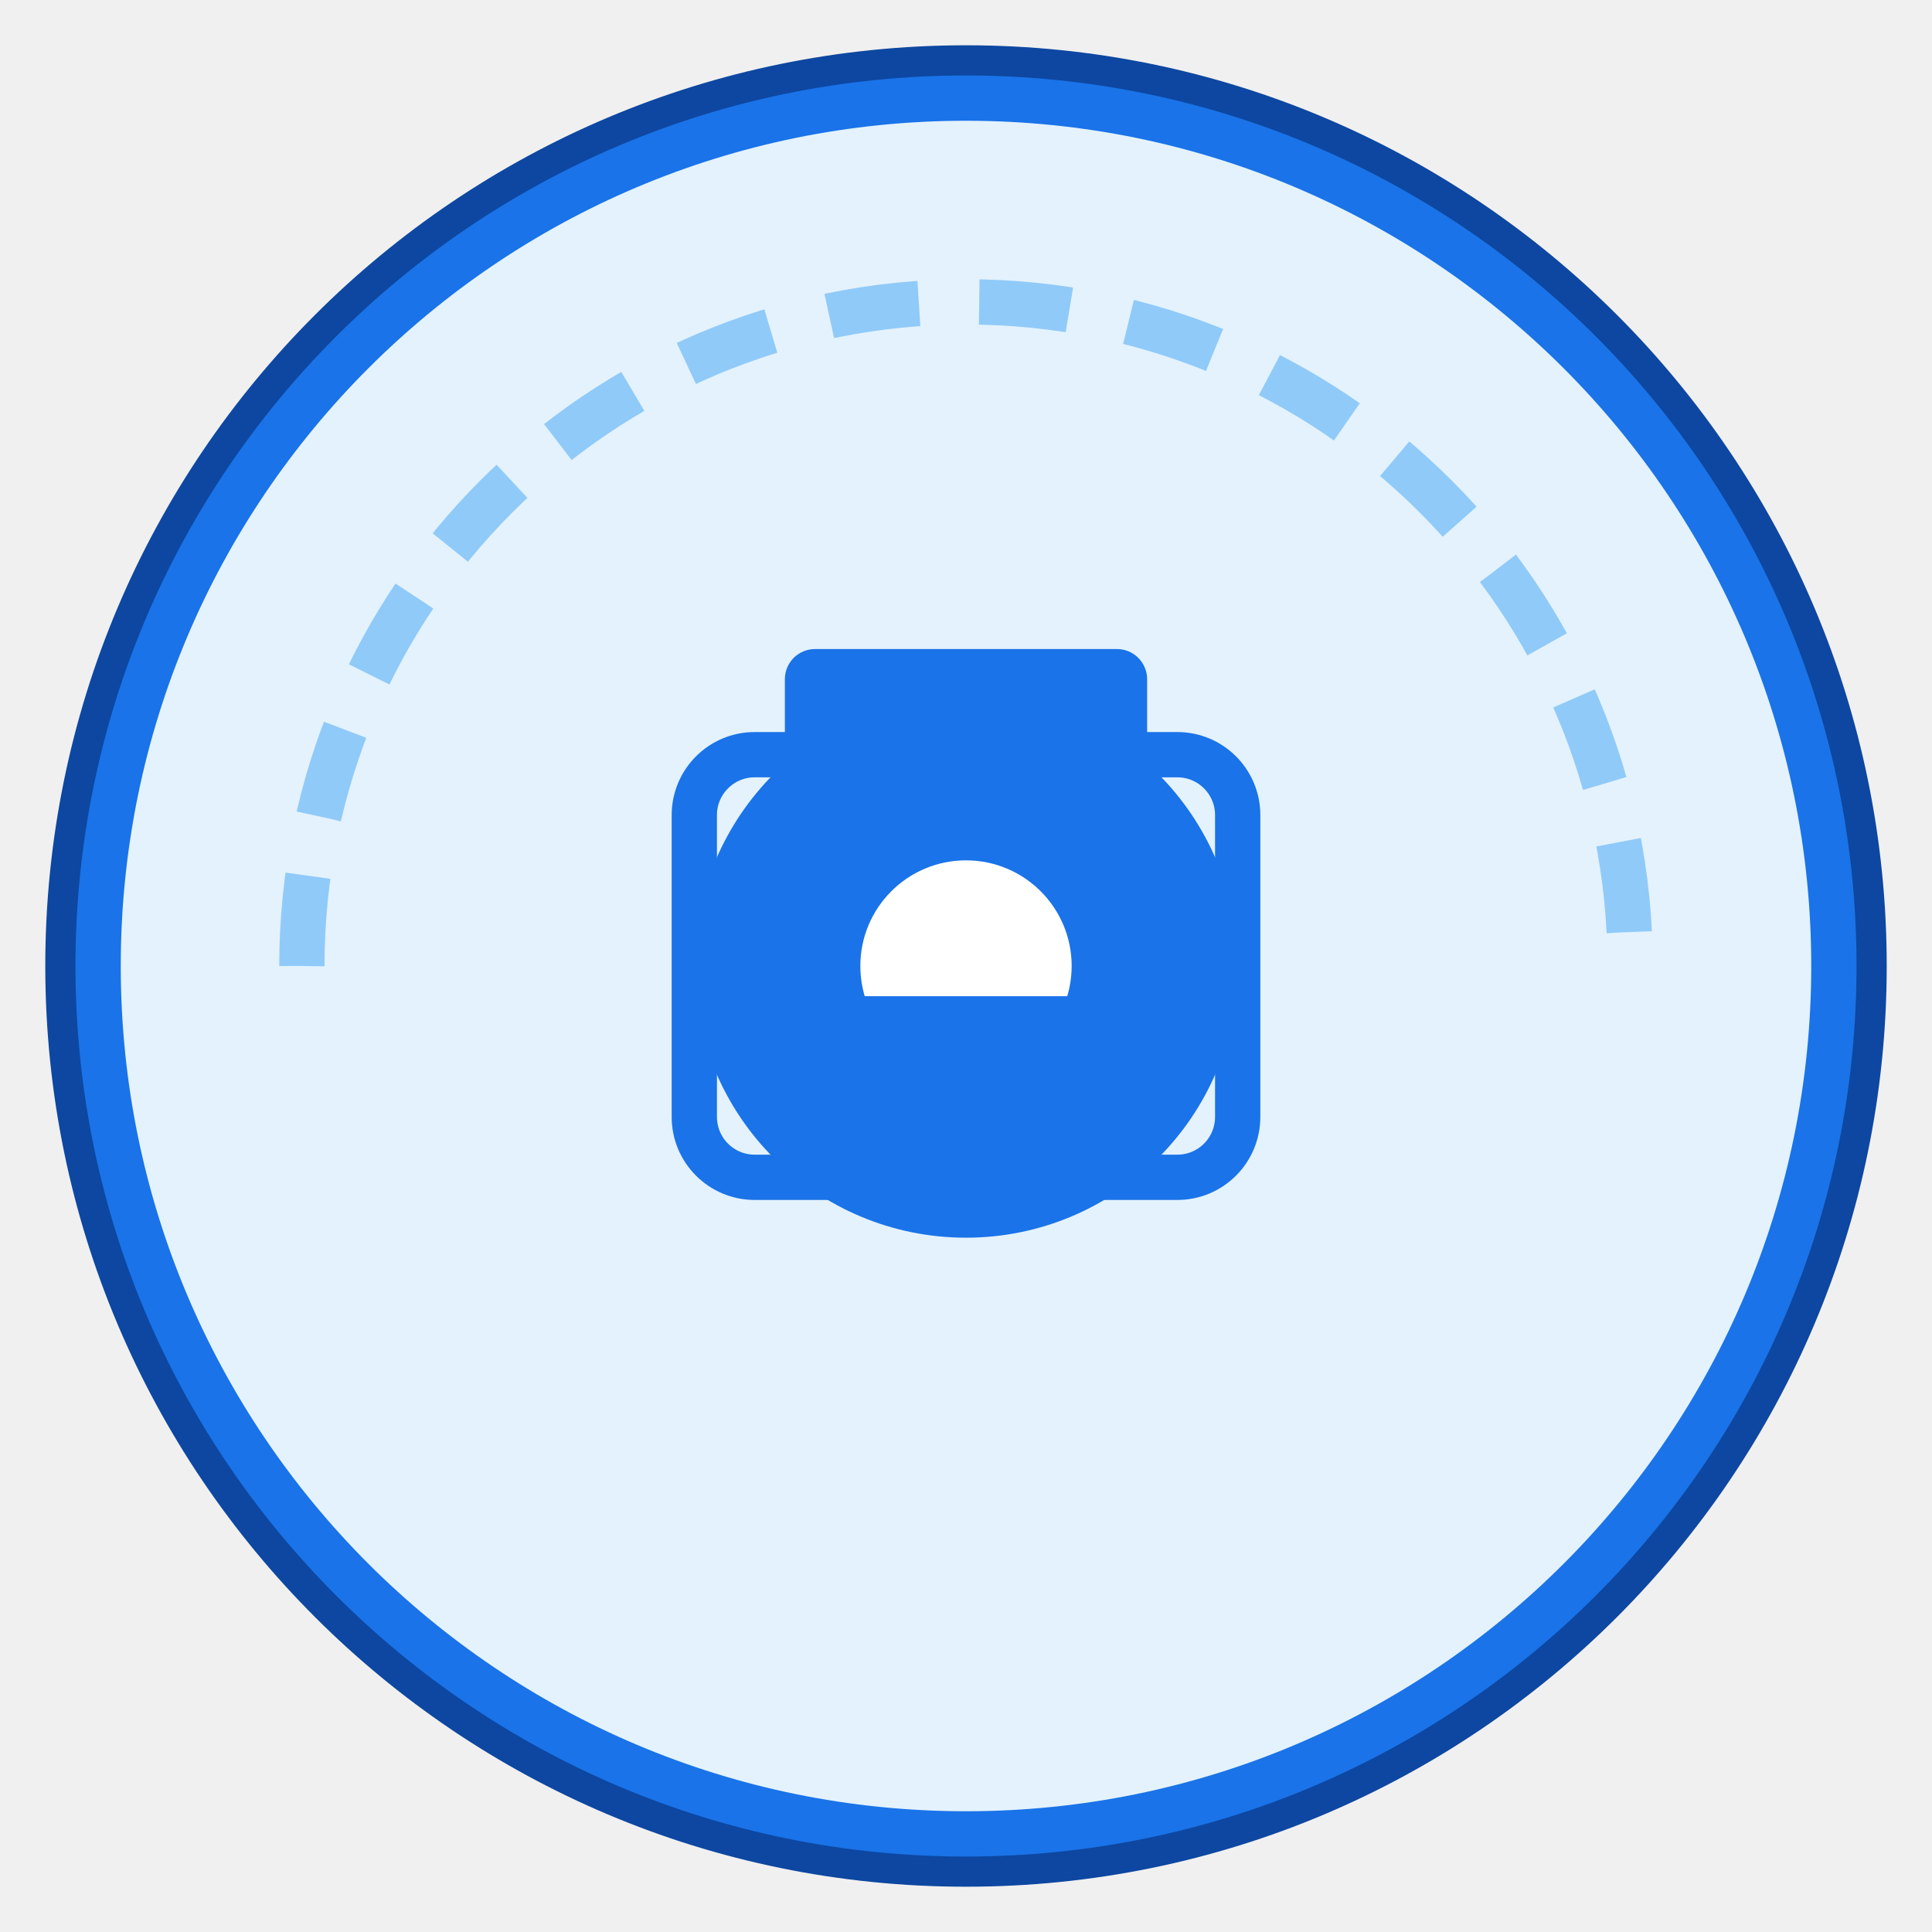
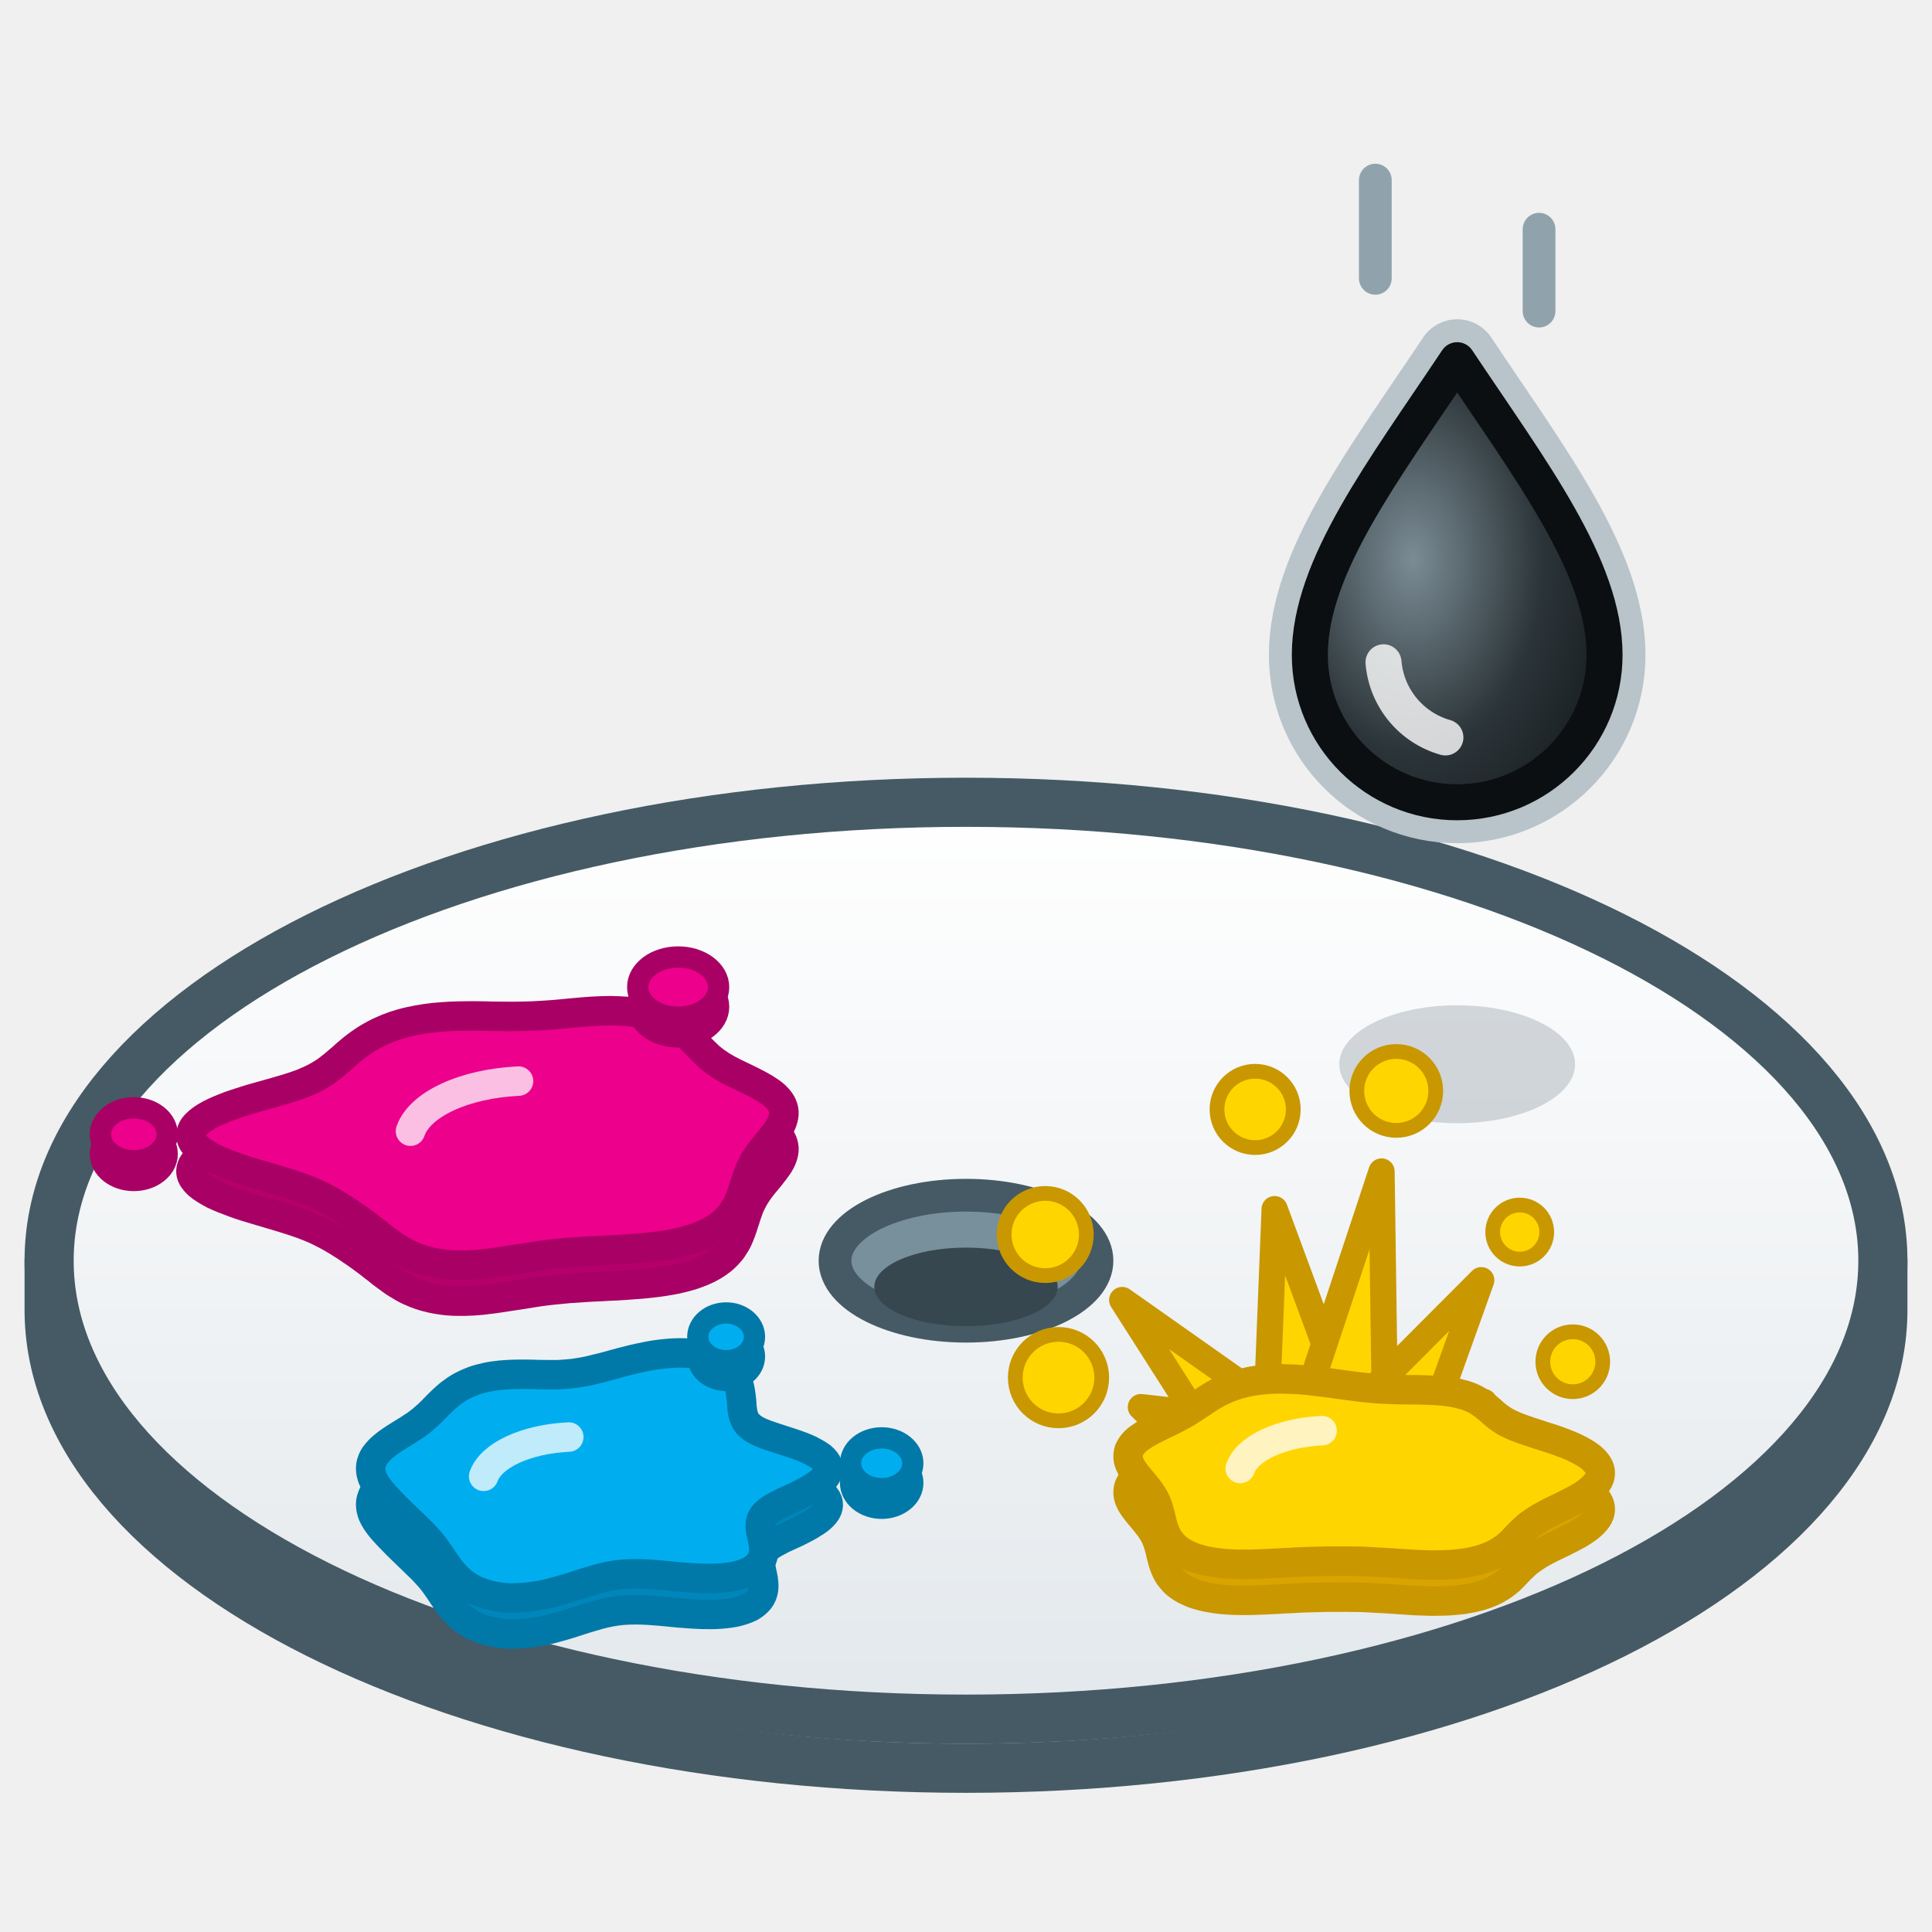
- <svg xmlns="http://www.w3.org/2000/svg" viewBox="0 0 128 128" width="128" height="128">
-   <circle cx="64" cy="64" r="60" fill="#1a73e8" stroke="#0d47a1" stroke-width="2" />
-   <circle cx="64" cy="64" r="56" fill="#e3f2fd" />
-   <circle cx="64" cy="64" r="18" fill="#1a73e8" />
-   <circle cx="64" cy="64" r="7" fill="white" />
-   <path d="M 20 64 A 44 44 0 0 1 108 64" fill="none" stroke="#90caf9" stroke-width="3" stroke-dasharray="6,4" />
-   <rect x="46" y="50" width="36" height="28" rx="4" fill="none" stroke="#1a73e8" stroke-width="3" />
-   <rect x="52" y="43" width="24" height="12" rx="2" fill="#1a73e8" />
-   <rect x="52" y="66" width="24" height="8" rx="1" fill="#1a73e8" />
+ <svg xmlns="http://www.w3.org/2000/svg" viewBox="3 11 118 118" width="128" height="128">
+   <defs>
+     <linearGradient id="top" x1="0" y1="0" x2="0" y2="1">
+       <stop offset="0" stop-color="#FFFFFF" />
+       <stop offset="1" stop-color="#E3E8EC" />
+     </linearGradient>
+     <linearGradient id="side" x1="0" y1="0" x2="1" y2="0">
+       <stop offset="0" stop-color="#8FA1AB" />
+       <stop offset=".5" stop-color="#C3CED4" />
+       <stop offset="1" stop-color="#7B8E99" />
+     </linearGradient>
+     <radialGradient id="dc" cx=".35" cy=".45" r=".8">
+       <stop offset="0" stop-color="#7B8C95" />
+       <stop offset=".55" stop-color="#2B3438" />
+       <stop offset="1" stop-color="#12181B" />
+     </radialGradient>
+   </defs>
+   <path d="M 6 88 v 3 a 56 28.0 0 0 0 112 0 v -3 Z" fill="url(#side)" stroke="#455A64" stroke-width="3" stroke-linejoin="round" />
+   <ellipse cx="62" cy="88" rx="56" ry="28.0" fill="url(#top)" stroke="#455A64" stroke-width="3" />
+   <ellipse cx="62" cy="88" rx="8" ry="4.00" fill="#78909C" stroke="#455A64" stroke-width="2" />
+   <ellipse cx="62" cy="89.6" rx="5.6" ry="2.40" fill="#37474F" />
+   <path d="M 50.14 82.70 C 50.02 82.87, 49.87 83.03, 49.75 83.18 C 49.62 83.34, 49.49 83.49, 49.38 83.65 C 49.27 83.80, 49.17 83.95, 49.08 84.10 C 48.99 84.25, 48.92 84.40, 48.84 84.55 C 48.77 84.71, 48.71 84.86, 48.66 85.02 C 48.60 85.17, 48.55 85.33, 48.50 85.50 C 48.44 85.66, 48.40 85.82, 48.34 85.99 C 48.28 86.16, 48.22 86.33, 48.15 86.50 C 48.08 86.67, 48.00 86.84, 47.89 87.01 C 47.79 87.18, 47.68 87.35, 47.53 87.51 C 47.39 87.67, 47.23 87.83, 47.04 87.98 C 46.85 88.13, 46.64 88.27, 46.40 88.40 C 46.16 88.53, 45.90 88.65, 45.62 88.75 C 45.34 88.86, 45.03 88.95, 44.72 89.03 C 44.40 89.11, 44.07 89.18, 43.73 89.23 C 43.40 89.29, 43.05 89.33, 42.70 89.37 C 42.36 89.41, 42.01 89.44, 41.67 89.46 C 41.33 89.49, 40.99 89.51, 40.65 89.53 C 40.32 89.54, 39.99 89.56, 39.67 89.58 C 39.34 89.59, 39.03 89.61, 38.71 89.63 C 38.40 89.65, 38.09 89.67, 37.78 89.69 C 37.47 89.72, 37.17 89.75, 36.86 89.78 C 36.56 89.81, 36.25 89.85, 35.94 89.89 C 35.63 89.94, 35.32 89.99, 35.00 90.04 C 34.68 90.09, 34.35 90.14, 34.02 90.19 C 33.68 90.24, 33.34 90.30, 32.99 90.34 C 32.64 90.39, 32.28 90.43, 31.92 90.45 C 31.56 90.47, 31.19 90.48, 30.84 90.47 C 30.48 90.46, 30.13 90.43, 29.79 90.37 C 29.46 90.32, 29.13 90.24, 28.83 90.15 C 28.53 90.06, 28.24 89.94, 27.98 89.82 C 27.72 89.70, 27.48 89.55, 27.25 89.41 C 27.02 89.27, 26.82 89.12, 26.62 88.97 C 26.42 88.83, 26.23 88.68, 26.05 88.53 C 25.86 88.39, 25.69 88.25, 25.51 88.11 C 25.33 87.98, 25.15 87.84, 24.97 87.71 C 24.79 87.58, 24.61 87.46, 24.43 87.34 C 24.25 87.21, 24.06 87.09, 23.87 86.97 C 23.68 86.85, 23.49 86.73, 23.28 86.61 C 23.08 86.50, 22.87 86.38, 22.64 86.27 C 22.41 86.15, 22.17 86.04, 21.89 85.93 C 21.62 85.82, 21.32 85.71, 20.99 85.60 C 20.66 85.49, 20.30 85.38, 19.90 85.26 C 19.51 85.14, 19.08 85.02, 18.65 84.89 C 18.21 84.76, 17.74 84.62, 17.31 84.46 C 16.88 84.30, 16.43 84.13, 16.06 83.95 C 15.70 83.76, 15.36 83.56, 15.12 83.35 C 14.89 83.14, 14.73 82.92, 14.68 82.70 C 14.63 82.48, 14.69 82.25, 14.83 82.04 C 14.98 81.83, 15.24 81.61, 15.55 81.42 C 15.86 81.23, 16.27 81.04, 16.68 80.88 C 17.09 80.71, 17.57 80.56, 18.01 80.42 C 18.45 80.28, 18.92 80.16, 19.33 80.04 C 19.75 79.92, 20.15 79.81, 20.51 79.70 C 20.87 79.59, 21.19 79.48, 21.48 79.37 C 21.77 79.25, 22.02 79.14, 22.25 79.02 C 22.48 78.90, 22.68 78.77, 22.87 78.65 C 23.06 78.52, 23.22 78.38, 23.39 78.25 C 23.56 78.11, 23.72 77.97, 23.89 77.83 C 24.05 77.68, 24.21 77.54, 24.39 77.39 C 24.56 77.25, 24.74 77.10, 24.94 76.96 C 25.14 76.82, 25.34 76.68, 25.57 76.55 C 25.79 76.42, 26.03 76.29, 26.28 76.18 C 26.54 76.06, 26.81 75.95, 27.10 75.85 C 27.38 75.76, 27.68 75.67, 28.00 75.60 C 28.31 75.53, 28.64 75.47, 28.97 75.42 C 29.30 75.37, 29.64 75.33, 29.98 75.31 C 30.32 75.28, 30.67 75.27, 31.01 75.26 C 31.36 75.25, 31.70 75.25, 32.04 75.25 C 32.38 75.25, 32.71 75.26, 33.04 75.27 C 33.38 75.27, 33.70 75.28, 34.03 75.28 C 34.35 75.28, 34.67 75.28, 35.00 75.27 C 35.33 75.27, 35.65 75.25, 35.98 75.23 C 36.31 75.21, 36.64 75.19, 36.99 75.16 C 37.33 75.13, 37.68 75.09, 38.04 75.06 C 38.40 75.03, 38.77 74.99, 39.14 74.97 C 39.51 74.95, 39.90 74.93, 40.27 74.93 C 40.65 74.94, 41.03 74.95, 41.39 74.98 C 41.76 75.02, 42.12 75.07, 42.45 75.15 C 42.78 75.22, 43.10 75.32, 43.39 75.43 C 43.68 75.55, 43.95 75.68, 44.19 75.83 C 44.43 75.97, 44.64 76.13, 44.83 76.29 C 45.03 76.45, 45.20 76.62, 45.37 76.79 C 45.53 76.95, 45.68 77.12, 45.84 77.28 C 46.00 77.44, 46.15 77.59, 46.31 77.74 C 46.48 77.88, 46.65 78.02, 46.85 78.15 C 47.04 78.29, 47.25 78.41, 47.47 78.53 C 47.70 78.66, 47.94 78.77, 48.19 78.89 C 48.43 79.01, 48.70 79.13, 48.95 79.26 C 49.20 79.39, 49.46 79.52, 49.69 79.66 C 49.92 79.80, 50.14 79.95, 50.31 80.10 C 50.48 80.26, 50.62 80.42, 50.72 80.59 C 50.81 80.76, 50.87 80.94, 50.88 81.12 C 50.89 81.30, 50.85 81.48, 50.79 81.66 C 50.73 81.84, 50.63 82.02, 50.52 82.19 C 50.41 82.36, 50.27 82.53, 50.14 82.70 Z" fill="#B5006B" stroke="#A80064" stroke-width="1.8" stroke-linejoin="round" />
+   <path d="M 50.14 80.50 C 50.02 80.67, 49.87 80.83, 49.75 80.98 C 49.62 81.14, 49.49 81.29, 49.38 81.45 C 49.27 81.60, 49.17 81.75, 49.08 81.90 C 48.99 82.05, 48.92 82.20, 48.84 82.35 C 48.77 82.51, 48.71 82.66, 48.66 82.82 C 48.60 82.97, 48.55 83.13, 48.50 83.30 C 48.44 83.46, 48.40 83.62, 48.34 83.79 C 48.28 83.96, 48.22 84.13, 48.15 84.30 C 48.08 84.47, 48.00 84.64, 47.89 84.81 C 47.79 84.98, 47.68 85.15, 47.53 85.31 C 47.39 85.47, 47.23 85.63, 47.04 85.78 C 46.85 85.93, 46.64 86.07, 46.40 86.20 C 46.16 86.33, 45.90 86.45, 45.62 86.55 C 45.34 86.66, 45.03 86.75, 44.72 86.83 C 44.40 86.91, 44.07 86.98, 43.73 87.03 C 43.40 87.09, 43.05 87.13, 42.70 87.17 C 42.36 87.21, 42.01 87.24, 41.67 87.26 C 41.33 87.29, 40.99 87.31, 40.65 87.33 C 40.32 87.34, 39.99 87.36, 39.67 87.38 C 39.34 87.39, 39.03 87.41, 38.71 87.43 C 38.40 87.45, 38.09 87.47, 37.78 87.49 C 37.47 87.52, 37.17 87.55, 36.86 87.58 C 36.56 87.61, 36.25 87.65, 35.94 87.69 C 35.63 87.74, 35.32 87.79, 35.00 87.84 C 34.68 87.89, 34.35 87.94, 34.02 87.99 C 33.68 88.04, 33.34 88.10, 32.99 88.14 C 32.64 88.19, 32.28 88.23, 31.92 88.25 C 31.56 88.27, 31.19 88.28, 30.84 88.27 C 30.48 88.26, 30.13 88.23, 29.79 88.17 C 29.46 88.12, 29.13 88.04, 28.83 87.95 C 28.53 87.86, 28.24 87.74, 27.98 87.62 C 27.72 87.50, 27.48 87.35, 27.25 87.21 C 27.02 87.07, 26.82 86.92, 26.62 86.77 C 26.42 86.63, 26.23 86.48, 26.05 86.33 C 25.86 86.19, 25.69 86.05, 25.51 85.91 C 25.33 85.78, 25.15 85.64, 24.97 85.51 C 24.79 85.38, 24.61 85.26, 24.43 85.14 C 24.25 85.01, 24.06 84.89, 23.87 84.77 C 23.68 84.65, 23.49 84.53, 23.28 84.41 C 23.08 84.30, 22.87 84.18, 22.64 84.07 C 22.41 83.95, 22.17 83.84, 21.89 83.73 C 21.62 83.62, 21.32 83.51, 20.99 83.40 C 20.66 83.29, 20.30 83.18, 19.90 83.06 C 19.51 82.94, 19.08 82.82, 18.65 82.69 C 18.21 82.56, 17.74 82.42, 17.31 82.26 C 16.88 82.10, 16.43 81.93, 16.06 81.75 C 15.70 81.56, 15.36 81.36, 15.12 81.15 C 14.89 80.94, 14.73 80.72, 14.68 80.50 C 14.63 80.28, 14.69 80.05, 14.83 79.84 C 14.98 79.63, 15.24 79.41, 15.55 79.22 C 15.86 79.03, 16.27 78.84, 16.68 78.68 C 17.09 78.51, 17.57 78.36, 18.01 78.22 C 18.45 78.08, 18.92 77.96, 19.33 77.84 C 19.75 77.72, 20.15 77.61, 20.51 77.50 C 20.87 77.39, 21.19 77.28, 21.48 77.17 C 21.77 77.05, 22.02 76.94, 22.25 76.82 C 22.48 76.70, 22.68 76.57, 22.87 76.45 C 23.06 76.32, 23.22 76.18, 23.39 76.05 C 23.56 75.91, 23.72 75.77, 23.89 75.63 C 24.05 75.48, 24.21 75.34, 24.39 75.19 C 24.56 75.05, 24.74 74.90, 24.94 74.76 C 25.14 74.62, 25.34 74.48, 25.57 74.35 C 25.79 74.22, 26.03 74.09, 26.28 73.98 C 26.54 73.86, 26.81 73.75, 27.10 73.65 C 27.38 73.56, 27.68 73.47, 28.00 73.40 C 28.31 73.33, 28.64 73.27, 28.97 73.22 C 29.30 73.17, 29.64 73.13, 29.98 73.11 C 30.32 73.08, 30.67 73.07, 31.01 73.06 C 31.36 73.05, 31.70 73.05, 32.04 73.05 C 32.38 73.05, 32.71 73.06, 33.04 73.07 C 33.38 73.07, 33.70 73.08, 34.03 73.08 C 34.35 73.08, 34.67 73.08, 35.00 73.07 C 35.33 73.07, 35.65 73.05, 35.98 73.03 C 36.31 73.01, 36.64 72.99, 36.99 72.96 C 37.33 72.93, 37.68 72.89, 38.04 72.86 C 38.40 72.83, 38.77 72.79, 39.14 72.77 C 39.51 72.75, 39.90 72.73, 40.27 72.73 C 40.65 72.74, 41.03 72.75, 41.39 72.78 C 41.76 72.82, 42.12 72.87, 42.45 72.95 C 42.78 73.02, 43.10 73.12, 43.39 73.23 C 43.68 73.35, 43.95 73.48, 44.19 73.63 C 44.43 73.77, 44.64 73.93, 44.83 74.09 C 45.03 74.25, 45.20 74.42, 45.37 74.59 C 45.53 74.75, 45.68 74.92, 45.84 75.08 C 46.00 75.24, 46.15 75.39, 46.31 75.54 C 46.48 75.68, 46.65 75.82, 46.85 75.95 C 47.04 76.09, 47.25 76.21, 47.47 76.33 C 47.70 76.46, 47.94 76.57, 48.19 76.69 C 48.43 76.81, 48.70 76.93, 48.95 77.06 C 49.20 77.19, 49.46 77.32, 49.69 77.46 C 49.92 77.60, 50.14 77.75, 50.31 77.90 C 50.48 78.06, 50.62 78.22, 50.72 78.39 C 50.81 78.56, 50.87 78.74, 50.88 78.92 C 50.89 79.10, 50.85 79.28, 50.79 79.46 C 50.73 79.64, 50.63 79.82, 50.52 79.99 C 50.41 80.16, 50.27 80.33, 50.14 80.50 Z" fill="#EC008C" stroke="#A80064" stroke-width="1.8" stroke-linejoin="round" />
+   <ellipse cx="11.17" cy="81.48" rx="2.04" ry="1.62" fill="#B5006B" stroke="#A80064" stroke-width="1.3" />
+   <ellipse cx="11.17" cy="80.28" rx="2.04" ry="1.62" fill="#EC008C" stroke="#A80064" stroke-width="1.3" />
+   <ellipse cx="44.42" cy="72.49" rx="2.47" ry="1.84" fill="#B5006B" stroke="#A80064" stroke-width="1.3" />
+   <ellipse cx="44.42" cy="71.29" rx="2.47" ry="1.84" fill="#EC008C" stroke="#A80064" stroke-width="1.3" />
+   <path d="M 28.07 80.09 A 7.42 3.71 0 0 1 34.67 77.03" fill="none" stroke="#fff" stroke-opacity=".75" stroke-width="1.8" stroke-linecap="round" />
+   <path d="M 53.13 103.70 C 52.95 103.86, 52.69 104.02, 52.44 104.17 C 52.19 104.32, 51.89 104.46, 51.62 104.60 C 51.35 104.73, 51.06 104.85, 50.81 104.97 C 50.57 105.10, 50.34 105.21, 50.15 105.33 C 49.96 105.45, 49.81 105.56, 49.70 105.69 C 49.58 105.81, 49.51 105.94, 49.47 106.08 C 49.43 106.21, 49.43 106.36, 49.44 106.52 C 49.45 106.68, 49.50 106.85, 49.53 107.03 C 49.56 107.21, 49.62 107.40, 49.63 107.59 C 49.65 107.77, 49.66 107.97, 49.62 108.16 C 49.58 108.34, 49.51 108.53, 49.38 108.69 C 49.25 108.85, 49.08 109.00, 48.86 109.13 C 48.63 109.25, 48.36 109.35, 48.05 109.43 C 47.74 109.51, 47.39 109.55, 47.03 109.58 C 46.66 109.61, 46.27 109.61, 45.89 109.60 C 45.50 109.59, 45.11 109.56, 44.74 109.53 C 44.36 109.51, 44.00 109.46, 43.66 109.43 C 43.31 109.40, 42.99 109.37, 42.68 109.35 C 42.37 109.33, 42.09 109.32, 41.81 109.32 C 41.54 109.32, 41.28 109.33, 41.03 109.35 C 40.77 109.37, 40.53 109.41, 40.29 109.45 C 40.04 109.50, 39.81 109.55, 39.56 109.62 C 39.31 109.69, 39.07 109.76, 38.81 109.84 C 38.55 109.92, 38.28 110.01, 38.00 110.10 C 37.72 110.19, 37.43 110.28, 37.13 110.36 C 36.82 110.45, 36.51 110.53, 36.18 110.60 C 35.86 110.66, 35.53 110.72, 35.19 110.75 C 34.86 110.78, 34.52 110.80, 34.20 110.80 C 33.87 110.79, 33.55 110.76, 33.25 110.70 C 32.94 110.65, 32.65 110.57, 32.39 110.47 C 32.12 110.38, 31.88 110.26, 31.66 110.13 C 31.44 110.00, 31.25 109.85, 31.08 109.70 C 30.90 109.54, 30.76 109.38, 30.62 109.22 C 30.48 109.06, 30.37 108.90, 30.26 108.74 C 30.15 108.59, 30.05 108.44, 29.95 108.29 C 29.85 108.14, 29.76 108.00, 29.66 107.87 C 29.57 107.73, 29.47 107.61, 29.37 107.48 C 29.27 107.36, 29.17 107.24, 29.06 107.13 C 28.96 107.01, 28.85 106.90, 28.74 106.79 C 28.63 106.68, 28.52 106.58, 28.41 106.47 C 28.30 106.36, 28.19 106.25, 28.08 106.15 C 27.97 106.04, 27.85 105.93, 27.74 105.82 C 27.63 105.72, 27.52 105.61, 27.41 105.50 C 27.30 105.39, 27.18 105.28, 27.07 105.16 C 26.96 105.05, 26.85 104.94, 26.74 104.82 C 26.63 104.70, 26.52 104.58, 26.41 104.46 C 26.31 104.34, 26.20 104.22, 26.11 104.09 C 26.02 103.96, 25.93 103.83, 25.86 103.70 C 25.79 103.57, 25.73 103.43, 25.70 103.30 C 25.66 103.16, 25.64 103.02, 25.64 102.89 C 25.64 102.75, 25.66 102.61, 25.71 102.48 C 25.75 102.34, 25.82 102.21, 25.91 102.08 C 26.00 101.95, 26.12 101.83, 26.24 101.70 C 26.37 101.58, 26.51 101.47, 26.66 101.35 C 26.81 101.24, 26.98 101.13, 27.14 101.02 C 27.31 100.92, 27.48 100.81, 27.64 100.71 C 27.81 100.61, 27.97 100.51, 28.13 100.40 C 28.29 100.30, 28.44 100.20, 28.58 100.09 C 28.73 99.98, 28.86 99.87, 28.99 99.75 C 29.13 99.64, 29.25 99.51, 29.38 99.39 C 29.51 99.26, 29.63 99.13, 29.76 99.00 C 29.89 98.87, 30.03 98.73, 30.18 98.60 C 30.32 98.47, 30.48 98.33, 30.66 98.21 C 30.83 98.08, 31.03 97.95, 31.24 97.84 C 31.45 97.73, 31.68 97.63, 31.92 97.54 C 32.17 97.45, 32.44 97.38, 32.71 97.32 C 32.99 97.26, 33.28 97.22, 33.58 97.19 C 33.87 97.16, 34.18 97.15, 34.48 97.14 C 34.79 97.13, 35.09 97.14, 35.39 97.14 C 35.69 97.15, 35.99 97.16, 36.28 97.16 C 36.57 97.16, 36.86 97.17, 37.14 97.16 C 37.43 97.14, 37.71 97.12, 38.00 97.09 C 38.29 97.05, 38.58 97.00, 38.89 96.94 C 39.19 96.87, 39.51 96.79, 39.84 96.71 C 40.18 96.62, 40.53 96.52, 40.90 96.42 C 41.26 96.33, 41.66 96.22, 42.05 96.14 C 42.45 96.05, 42.87 95.97, 43.28 95.92 C 43.69 95.87, 44.12 95.83, 44.52 95.83 C 44.92 95.83, 45.32 95.86, 45.67 95.92 C 46.03 95.98, 46.37 96.08, 46.65 96.21 C 46.94 96.33, 47.19 96.49, 47.40 96.67 C 47.61 96.84, 47.77 97.05, 47.89 97.25 C 48.02 97.46, 48.09 97.69, 48.16 97.91 C 48.22 98.13, 48.24 98.36, 48.27 98.57 C 48.30 98.78, 48.30 98.98, 48.32 99.17 C 48.35 99.36, 48.36 99.54, 48.42 99.70 C 48.48 99.86, 48.54 100.01, 48.65 100.14 C 48.77 100.27, 48.91 100.39, 49.09 100.50 C 49.27 100.61, 49.49 100.71, 49.74 100.80 C 49.99 100.90, 50.29 100.99, 50.59 101.09 C 50.89 101.19, 51.23 101.29, 51.54 101.40 C 51.85 101.51, 52.18 101.63, 52.45 101.76 C 52.72 101.90, 52.98 102.04, 53.17 102.19 C 53.35 102.34, 53.49 102.51, 53.55 102.68 C 53.61 102.84, 53.60 103.02, 53.53 103.19 C 53.46 103.36, 53.31 103.54, 53.13 103.70 Z" fill="#0086BA" stroke="#0079A8" stroke-width="1.8" stroke-linejoin="round" />
+   <path d="M 53.13 101.50 C 52.95 101.66, 52.69 101.82, 52.44 101.97 C 52.19 102.12, 51.89 102.26, 51.62 102.40 C 51.35 102.53, 51.06 102.65, 50.81 102.77 C 50.57 102.90, 50.34 103.01, 50.15 103.13 C 49.96 103.25, 49.81 103.36, 49.70 103.49 C 49.58 103.61, 49.51 103.74, 49.47 103.88 C 49.43 104.01, 49.43 104.16, 49.44 104.32 C 49.45 104.48, 49.50 104.65, 49.53 104.83 C 49.56 105.01, 49.62 105.20, 49.63 105.39 C 49.65 105.57, 49.66 105.77, 49.62 105.96 C 49.58 106.14, 49.51 106.33, 49.38 106.49 C 49.25 106.65, 49.08 106.80, 48.86 106.93 C 48.63 107.05, 48.36 107.15, 48.05 107.23 C 47.74 107.31, 47.39 107.35, 47.03 107.38 C 46.66 107.41, 46.27 107.41, 45.89 107.40 C 45.50 107.39, 45.11 107.36, 44.74 107.33 C 44.36 107.31, 44.00 107.26, 43.66 107.23 C 43.31 107.20, 42.99 107.17, 42.68 107.15 C 42.37 107.13, 42.09 107.12, 41.81 107.12 C 41.54 107.12, 41.28 107.13, 41.03 107.15 C 40.77 107.17, 40.53 107.21, 40.29 107.25 C 40.04 107.30, 39.81 107.35, 39.56 107.42 C 39.31 107.49, 39.07 107.56, 38.81 107.64 C 38.55 107.72, 38.28 107.81, 38.00 107.90 C 37.72 107.99, 37.43 108.08, 37.13 108.16 C 36.82 108.25, 36.51 108.33, 36.18 108.40 C 35.86 108.46, 35.53 108.52, 35.19 108.55 C 34.86 108.58, 34.52 108.60, 34.20 108.60 C 33.87 108.59, 33.55 108.56, 33.25 108.50 C 32.94 108.45, 32.65 108.37, 32.39 108.27 C 32.12 108.18, 31.88 108.06, 31.66 107.93 C 31.44 107.80, 31.25 107.65, 31.08 107.50 C 30.90 107.34, 30.76 107.18, 30.62 107.02 C 30.48 106.86, 30.37 106.70, 30.26 106.54 C 30.15 106.39, 30.05 106.24, 29.95 106.09 C 29.85 105.94, 29.76 105.80, 29.66 105.67 C 29.57 105.53, 29.47 105.41, 29.37 105.28 C 29.27 105.16, 29.17 105.04, 29.06 104.93 C 28.96 104.81, 28.85 104.70, 28.74 104.59 C 28.63 104.48, 28.52 104.38, 28.41 104.27 C 28.30 104.16, 28.19 104.05, 28.08 103.95 C 27.97 103.84, 27.85 103.73, 27.74 103.62 C 27.63 103.52, 27.52 103.41, 27.41 103.30 C 27.30 103.19, 27.18 103.08, 27.07 102.96 C 26.96 102.85, 26.85 102.74, 26.74 102.62 C 26.63 102.50, 26.52 102.38, 26.41 102.26 C 26.31 102.14, 26.20 102.02, 26.11 101.89 C 26.02 101.76, 25.93 101.63, 25.86 101.50 C 25.79 101.37, 25.73 101.23, 25.70 101.10 C 25.66 100.96, 25.64 100.82, 25.64 100.69 C 25.64 100.55, 25.66 100.41, 25.71 100.28 C 25.75 100.14, 25.82 100.01, 25.91 99.88 C 26.00 99.75, 26.12 99.63, 26.24 99.50 C 26.37 99.38, 26.51 99.27, 26.66 99.15 C 26.81 99.04, 26.98 98.93, 27.14 98.82 C 27.31 98.72, 27.48 98.61, 27.64 98.51 C 27.81 98.41, 27.97 98.31, 28.13 98.20 C 28.29 98.10, 28.44 98.00, 28.58 97.89 C 28.73 97.78, 28.86 97.67, 28.99 97.55 C 29.13 97.44, 29.25 97.31, 29.38 97.19 C 29.51 97.06, 29.63 96.93, 29.76 96.80 C 29.89 96.67, 30.03 96.53, 30.18 96.40 C 30.32 96.27, 30.48 96.13, 30.66 96.01 C 30.83 95.88, 31.03 95.75, 31.24 95.64 C 31.45 95.53, 31.68 95.43, 31.92 95.34 C 32.17 95.25, 32.44 95.18, 32.71 95.12 C 32.99 95.06, 33.28 95.02, 33.58 94.99 C 33.87 94.96, 34.18 94.95, 34.48 94.94 C 34.79 94.93, 35.09 94.94, 35.39 94.94 C 35.69 94.95, 35.99 94.96, 36.28 94.96 C 36.57 94.96, 36.86 94.97, 37.14 94.96 C 37.43 94.94, 37.71 94.92, 38.00 94.89 C 38.29 94.85, 38.58 94.80, 38.89 94.74 C 39.19 94.67, 39.51 94.59, 39.84 94.51 C 40.18 94.42, 40.53 94.32, 40.90 94.22 C 41.26 94.13, 41.66 94.02, 42.05 93.94 C 42.45 93.85, 42.87 93.77, 43.28 93.72 C 43.69 93.67, 44.12 93.63, 44.52 93.63 C 44.92 93.63, 45.32 93.66, 45.67 93.72 C 46.03 93.78, 46.37 93.88, 46.65 94.01 C 46.94 94.13, 47.19 94.29, 47.40 94.47 C 47.61 94.64, 47.77 94.85, 47.89 95.05 C 48.02 95.26, 48.09 95.49, 48.16 95.71 C 48.22 95.93, 48.24 96.16, 48.27 96.37 C 48.30 96.58, 48.30 96.78, 48.32 96.97 C 48.35 97.16, 48.36 97.34, 48.42 97.50 C 48.48 97.66, 48.54 97.81, 48.65 97.94 C 48.77 98.07, 48.91 98.19, 49.09 98.30 C 49.27 98.41, 49.49 98.51, 49.74 98.60 C 49.99 98.70, 50.29 98.79, 50.59 98.89 C 50.89 98.99, 51.23 99.09, 51.54 99.20 C 51.85 99.31, 52.18 99.43, 52.45 99.56 C 52.72 99.70, 52.98 99.84, 53.17 99.99 C 53.35 100.14, 53.49 100.31, 53.55 100.48 C 53.61 100.64, 53.60 100.82, 53.53 100.99 C 53.46 101.16, 53.31 101.34, 53.13 101.50 Z" fill="#00AEEF" stroke="#0079A8" stroke-width="1.8" stroke-linejoin="round" />
+   <ellipse cx="47.35" cy="93.85" rx="1.73" ry="1.46" fill="#0086BA" stroke="#0079A8" stroke-width="1.3" />
+   <ellipse cx="47.35" cy="92.65" rx="1.73" ry="1.46" fill="#00AEEF" stroke="#0079A8" stroke-width="1.3" />
+   <ellipse cx="56.85" cy="101.57" rx="1.90" ry="1.55" fill="#0086BA" stroke="#0079A8" stroke-width="1.3" />
+   <ellipse cx="56.85" cy="100.37" rx="1.90" ry="1.55" fill="#00AEEF" stroke="#0079A8" stroke-width="1.3" />
+   <path d="M 32.54 101.17 A 5.85 2.93 0 0 1 37.74 98.77" fill="none" stroke="#fff" stroke-opacity=".75" stroke-width="1.8" stroke-linecap="round" />
+   <ellipse cx="92" cy="76.0" rx="7.2" ry="3.60" fill="#455A64" fill-opacity=".22" />
+   <path d="M 78.54 97.60 Q 75.61 97.27 72.68 96.94 Q 74.68 98.90 76.69 100.85 Z" fill="#FFD500" stroke="#C99700" stroke-width="1.6" stroke-linejoin="round" />
+   <circle cx="67.65" cy="95.14" r="2.64" fill="#FFD500" stroke="#C99700" stroke-width="0.9" />
+   <path d="M 80.72 96.87 Q 76.13 93.63 71.54 90.40 Q 74.41 94.90 77.29 99.41 Z" fill="#FFD500" stroke="#C99700" stroke-width="1.6" stroke-linejoin="round" />
+   <circle cx="66.84" cy="86.40" r="2.51" fill="#FFD500" stroke="#C99700" stroke-width="0.9" />
+   <path d="M 85.27 96.81 Q 83.06 90.83 80.85 84.85 Q 80.60 91.13 80.35 97.42 Z" fill="#FFD500" stroke="#C99700" stroke-width="1.6" stroke-linejoin="round" />
+   <circle cx="79.66" cy="78.76" r="2.33" fill="#FFD500" stroke="#C99700" stroke-width="0.9" />
+   <path d="M 87.59 97.39 Q 87.48 89.97 87.38 82.55 Q 85.02 89.69 82.65 96.82 Z" fill="#FFD500" stroke="#C99700" stroke-width="1.6" stroke-linejoin="round" />
+   <circle cx="88.28" cy="77.63" r="2.41" fill="#FFD500" stroke="#C99700" stroke-width="0.9" />
+   <path d="M 90.05 98.74 Q 91.76 93.96 93.47 89.19 Q 89.73 92.94 85.99 96.69 Z" fill="#FFD500" stroke="#C99700" stroke-width="1.6" stroke-linejoin="round" />
+   <circle cx="95.82" cy="86.25" r="1.65" fill="#FFD500" stroke="#C99700" stroke-width="0.9" />
+   <path d="M 91.26 100.52 Q 92.45 98.57 93.64 96.63 Q 91.33 97.01 89.02 97.39 Z" fill="#FFD500" stroke="#C99700" stroke-width="1.6" stroke-linejoin="round" />
+   <circle cx="99.06" cy="94.17" r="1.83" fill="#FFD500" stroke="#C99700" stroke-width="0.9" />
+   <path d="M 100.74 103.20 C 100.74 103.38, 100.67 103.57, 100.55 103.74 C 100.43 103.92, 100.25 104.09, 100.05 104.26 C 99.85 104.42, 99.59 104.58, 99.34 104.73 C 99.09 104.87, 98.80 105.01, 98.53 105.15 C 98.27 105.28, 97.99 105.41, 97.74 105.53 C 97.49 105.66, 97.26 105.78, 97.05 105.90 C 96.83 106.03, 96.65 106.15, 96.48 106.28 C 96.30 106.40, 96.16 106.53, 96.02 106.67 C 95.87 106.80, 95.75 106.94, 95.61 107.08 C 95.48 107.22, 95.35 107.36, 95.20 107.50 C 95.04 107.63, 94.88 107.77, 94.69 107.89 C 94.50 108.01, 94.30 108.13, 94.06 108.23 C 93.83 108.33, 93.57 108.42, 93.29 108.50 C 93.02 108.57, 92.71 108.63, 92.40 108.68 C 92.09 108.72, 91.76 108.75, 91.44 108.77 C 91.11 108.78, 90.78 108.79, 90.45 108.79 C 90.12 108.78, 89.79 108.77, 89.48 108.76 C 89.16 108.74, 88.85 108.72, 88.56 108.70 C 88.26 108.68, 87.97 108.66, 87.70 108.64 C 87.42 108.63, 87.15 108.61, 86.89 108.60 C 86.63 108.58, 86.38 108.57, 86.13 108.56 C 85.89 108.56, 85.65 108.55, 85.41 108.55 C 85.17 108.55, 84.94 108.54, 84.70 108.55 C 84.47 108.55, 84.23 108.55, 84.00 108.55 C 83.77 108.56, 83.53 108.56, 83.30 108.57 C 83.06 108.57, 82.82 108.58, 82.58 108.59 C 82.34 108.60, 82.09 108.61, 81.84 108.63 C 81.59 108.64, 81.33 108.65, 81.07 108.67 C 80.81 108.68, 80.54 108.70, 80.26 108.71 C 79.98 108.72, 79.70 108.73, 79.41 108.74 C 79.12 108.74, 78.83 108.75, 78.54 108.74 C 78.25 108.73, 77.95 108.72, 77.66 108.69 C 77.38 108.66, 77.09 108.62, 76.82 108.57 C 76.55 108.52, 76.29 108.45, 76.06 108.38 C 75.82 108.30, 75.60 108.20, 75.40 108.10 C 75.21 108.00, 75.03 107.88, 74.88 107.76 C 74.73 107.64, 74.61 107.50, 74.50 107.36 C 74.39 107.23, 74.31 107.09, 74.24 106.94 C 74.17 106.80, 74.12 106.66, 74.07 106.52 C 74.02 106.38, 73.99 106.24, 73.95 106.10 C 73.92 105.96, 73.89 105.83, 73.86 105.70 C 73.82 105.57, 73.79 105.45, 73.75 105.32 C 73.71 105.20, 73.67 105.08, 73.62 104.96 C 73.57 104.84, 73.51 104.73, 73.44 104.61 C 73.37 104.50, 73.30 104.39, 73.22 104.27 C 73.13 104.16, 73.04 104.04, 72.95 103.93 C 72.85 103.81, 72.75 103.69, 72.65 103.57 C 72.55 103.45, 72.44 103.33, 72.35 103.20 C 72.26 103.07, 72.16 102.94, 72.09 102.81 C 72.02 102.68, 71.96 102.54, 71.93 102.41 C 71.90 102.27, 71.89 102.13, 71.91 102.00 C 71.92 101.86, 71.97 101.73, 72.05 101.60 C 72.12 101.47, 72.23 101.34, 72.35 101.22 C 72.48 101.10, 72.63 100.99, 72.80 100.88 C 72.96 100.77, 73.15 100.67, 73.33 100.57 C 73.51 100.47, 73.71 100.38, 73.90 100.28 C 74.09 100.19, 74.28 100.10, 74.46 100.01 C 74.65 99.92, 74.82 99.84, 74.99 99.74 C 75.16 99.65, 75.32 99.56, 75.48 99.47 C 75.64 99.37, 75.79 99.27, 75.94 99.17 C 76.10 99.07, 76.24 98.97, 76.40 98.87 C 76.55 98.76, 76.71 98.66, 76.87 98.56 C 77.04 98.45, 77.21 98.35, 77.39 98.26 C 77.58 98.16, 77.77 98.07, 77.98 97.98 C 78.18 97.90, 78.40 97.82, 78.63 97.75 C 78.86 97.69, 79.10 97.63, 79.35 97.58 C 79.59 97.53, 79.85 97.50, 80.11 97.47 C 80.37 97.44, 80.64 97.43, 80.90 97.42 C 81.17 97.41, 81.44 97.42, 81.70 97.43 C 81.97 97.43, 82.23 97.45, 82.49 97.47 C 82.75 97.49, 83.01 97.52, 83.26 97.55 C 83.51 97.58, 83.76 97.61, 84.00 97.64 C 84.24 97.67, 84.48 97.70, 84.72 97.74 C 84.95 97.77, 85.18 97.80, 85.41 97.83 C 85.64 97.86, 85.87 97.89, 86.10 97.92 C 86.33 97.94, 86.56 97.97, 86.79 97.99 C 87.03 98.01, 87.26 98.03, 87.50 98.04 C 87.75 98.05, 87.99 98.06, 88.25 98.07 C 88.51 98.08, 88.77 98.08, 89.05 98.08 C 89.32 98.08, 89.61 98.08, 89.90 98.09 C 90.19 98.10, 90.49 98.11, 90.78 98.13 C 91.07 98.15, 91.36 98.18, 91.64 98.22 C 91.91 98.27, 92.18 98.33, 92.42 98.40 C 92.66 98.47, 92.88 98.56, 93.08 98.66 C 93.27 98.76, 93.44 98.88, 93.60 98.99 C 93.76 99.10, 93.89 99.23, 94.04 99.35 C 94.18 99.47, 94.30 99.59, 94.46 99.71 C 94.61 99.82, 94.76 99.93, 94.95 100.04 C 95.14 100.14, 95.35 100.24, 95.59 100.34 C 95.83 100.44, 96.11 100.53, 96.40 100.63 C 96.69 100.73, 97.02 100.83, 97.34 100.94 C 97.67 101.04, 98.02 101.15, 98.35 101.28 C 98.67 101.40, 99.01 101.53, 99.30 101.68 C 99.59 101.82, 99.86 101.98, 100.08 102.14 C 100.29 102.30, 100.47 102.48, 100.58 102.66 C 100.69 102.83, 100.75 103.02, 100.74 103.20 Z" fill="#D9A400" stroke="#C99700" stroke-width="1.8" stroke-linejoin="round" />
+   <path d="M 100.74 101.00 C 100.74 101.18, 100.67 101.37, 100.55 101.54 C 100.43 101.72, 100.25 101.89, 100.05 102.06 C 99.85 102.22, 99.59 102.38, 99.34 102.53 C 99.09 102.67, 98.80 102.81, 98.53 102.95 C 98.27 103.08, 97.99 103.21, 97.74 103.33 C 97.49 103.46, 97.26 103.58, 97.05 103.70 C 96.83 103.83, 96.65 103.95, 96.48 104.08 C 96.30 104.20, 96.16 104.33, 96.02 104.47 C 95.87 104.60, 95.75 104.74, 95.61 104.88 C 95.48 105.02, 95.35 105.16, 95.20 105.30 C 95.04 105.43, 94.88 105.57, 94.69 105.69 C 94.50 105.81, 94.30 105.93, 94.06 106.03 C 93.83 106.13, 93.57 106.22, 93.29 106.30 C 93.02 106.37, 92.71 106.43, 92.40 106.48 C 92.09 106.52, 91.76 106.55, 91.44 106.57 C 91.11 106.58, 90.78 106.59, 90.45 106.59 C 90.12 106.58, 89.79 106.57, 89.48 106.56 C 89.16 106.54, 88.85 106.52, 88.56 106.50 C 88.26 106.48, 87.97 106.46, 87.70 106.44 C 87.42 106.43, 87.15 106.41, 86.89 106.40 C 86.63 106.38, 86.38 106.37, 86.13 106.36 C 85.89 106.36, 85.65 106.35, 85.41 106.35 C 85.17 106.35, 84.94 106.34, 84.70 106.35 C 84.47 106.35, 84.23 106.35, 84.00 106.35 C 83.77 106.36, 83.53 106.36, 83.30 106.37 C 83.06 106.37, 82.82 106.38, 82.58 106.39 C 82.34 106.40, 82.09 106.41, 81.84 106.43 C 81.59 106.44, 81.33 106.45, 81.07 106.47 C 80.81 106.48, 80.54 106.50, 80.26 106.51 C 79.98 106.52, 79.70 106.53, 79.41 106.54 C 79.12 106.54, 78.83 106.55, 78.54 106.54 C 78.25 106.53, 77.95 106.52, 77.66 106.49 C 77.38 106.46, 77.09 106.42, 76.82 106.37 C 76.55 106.32, 76.29 106.25, 76.06 106.18 C 75.82 106.10, 75.60 106.00, 75.40 105.90 C 75.21 105.80, 75.03 105.68, 74.88 105.56 C 74.73 105.44, 74.61 105.30, 74.50 105.16 C 74.39 105.03, 74.31 104.89, 74.24 104.74 C 74.17 104.60, 74.12 104.46, 74.07 104.32 C 74.02 104.18, 73.99 104.04, 73.95 103.90 C 73.92 103.76, 73.89 103.63, 73.86 103.50 C 73.82 103.37, 73.79 103.25, 73.75 103.12 C 73.71 103.00, 73.67 102.88, 73.62 102.76 C 73.57 102.64, 73.51 102.53, 73.44 102.41 C 73.37 102.30, 73.30 102.19, 73.22 102.07 C 73.13 101.96, 73.04 101.84, 72.95 101.73 C 72.85 101.61, 72.75 101.49, 72.65 101.37 C 72.55 101.25, 72.44 101.13, 72.35 101.00 C 72.26 100.87, 72.16 100.74, 72.09 100.61 C 72.02 100.48, 71.96 100.34, 71.93 100.21 C 71.90 100.07, 71.89 99.93, 71.91 99.80 C 71.92 99.66, 71.97 99.53, 72.05 99.40 C 72.12 99.27, 72.23 99.14, 72.35 99.02 C 72.48 98.90, 72.63 98.79, 72.80 98.68 C 72.96 98.57, 73.15 98.47, 73.33 98.37 C 73.51 98.27, 73.71 98.18, 73.90 98.08 C 74.09 97.99, 74.28 97.90, 74.46 97.81 C 74.65 97.72, 74.82 97.64, 74.99 97.54 C 75.16 97.45, 75.32 97.36, 75.48 97.27 C 75.64 97.17, 75.79 97.07, 75.94 96.97 C 76.10 96.87, 76.24 96.77, 76.40 96.67 C 76.55 96.56, 76.71 96.46, 76.87 96.36 C 77.04 96.25, 77.21 96.15, 77.39 96.06 C 77.58 95.96, 77.77 95.87, 77.98 95.78 C 78.18 95.70, 78.40 95.62, 78.63 95.55 C 78.86 95.49, 79.10 95.43, 79.35 95.38 C 79.59 95.33, 79.85 95.30, 80.11 95.27 C 80.37 95.24, 80.64 95.23, 80.90 95.22 C 81.17 95.21, 81.44 95.22, 81.70 95.23 C 81.97 95.23, 82.23 95.25, 82.49 95.27 C 82.75 95.29, 83.01 95.32, 83.26 95.35 C 83.51 95.38, 83.76 95.41, 84.00 95.44 C 84.24 95.47, 84.48 95.50, 84.72 95.54 C 84.95 95.57, 85.18 95.60, 85.41 95.63 C 85.64 95.66, 85.87 95.69, 86.10 95.72 C 86.33 95.74, 86.56 95.77, 86.79 95.79 C 87.03 95.81, 87.26 95.83, 87.50 95.84 C 87.75 95.85, 87.99 95.86, 88.25 95.87 C 88.51 95.88, 88.77 95.88, 89.05 95.88 C 89.32 95.88, 89.61 95.88, 89.90 95.89 C 90.19 95.90, 90.49 95.91, 90.78 95.93 C 91.07 95.95, 91.36 95.98, 91.64 96.02 C 91.91 96.07, 92.18 96.13, 92.42 96.20 C 92.66 96.27, 92.88 96.36, 93.08 96.46 C 93.27 96.56, 93.44 96.68, 93.60 96.79 C 93.76 96.90, 93.89 97.03, 94.04 97.15 C 94.18 97.27, 94.30 97.39, 94.46 97.51 C 94.61 97.62, 94.76 97.73, 94.95 97.84 C 95.14 97.94, 95.35 98.04, 95.59 98.14 C 95.83 98.24, 96.11 98.33, 96.40 98.43 C 96.69 98.53, 97.02 98.63, 97.34 98.74 C 97.67 98.84, 98.02 98.95, 98.35 99.08 C 98.67 99.20, 99.01 99.33, 99.30 99.48 C 99.59 99.62, 99.86 99.78, 100.08 99.94 C 100.29 100.10, 100.47 100.28, 100.58 100.46 C 100.69 100.63, 100.75 100.82, 100.74 101.00 Z" fill="#FFD500" stroke="#C99700" stroke-width="1.8" stroke-linejoin="round" />
+   <path d="M 78.75 100.69 A 5.62 2.81 0 0 1 83.75 98.38" fill="none" stroke="#fff" stroke-opacity=".75" stroke-width="1.8" stroke-linecap="round" />
+   <path d="M 92 33.0 C 96.5 39.75, 101 45.6, 101 51 A 9 9 0 1 1 83 51 C 83 45.6, 87.5 39.75, 92 33.0 Z" fill="none" stroke="#B8C4CA" stroke-width="5" stroke-linejoin="round" />
+   <path d="M 92 33.0 C 96.5 39.75, 101 45.6, 101 51 A 9 9 0 1 1 83 51 C 83 45.6, 87.5 39.75, 92 33.0 Z" fill="url(#dc)" stroke="#0B0F11" stroke-width="2.2" stroke-linejoin="round" />
+   <path d="M 87.5 51.45 A 5.22 5.22 0 0 0 91.28 56.04" fill="none" stroke="#fff" stroke-opacity=".8" stroke-width="2.2" stroke-linecap="round" />
+   <path d="M 87 22 v 6 M 97 25 v 5" stroke="#78909C" stroke-width="2" stroke-linecap="round" stroke-opacity=".8" />
</svg>
